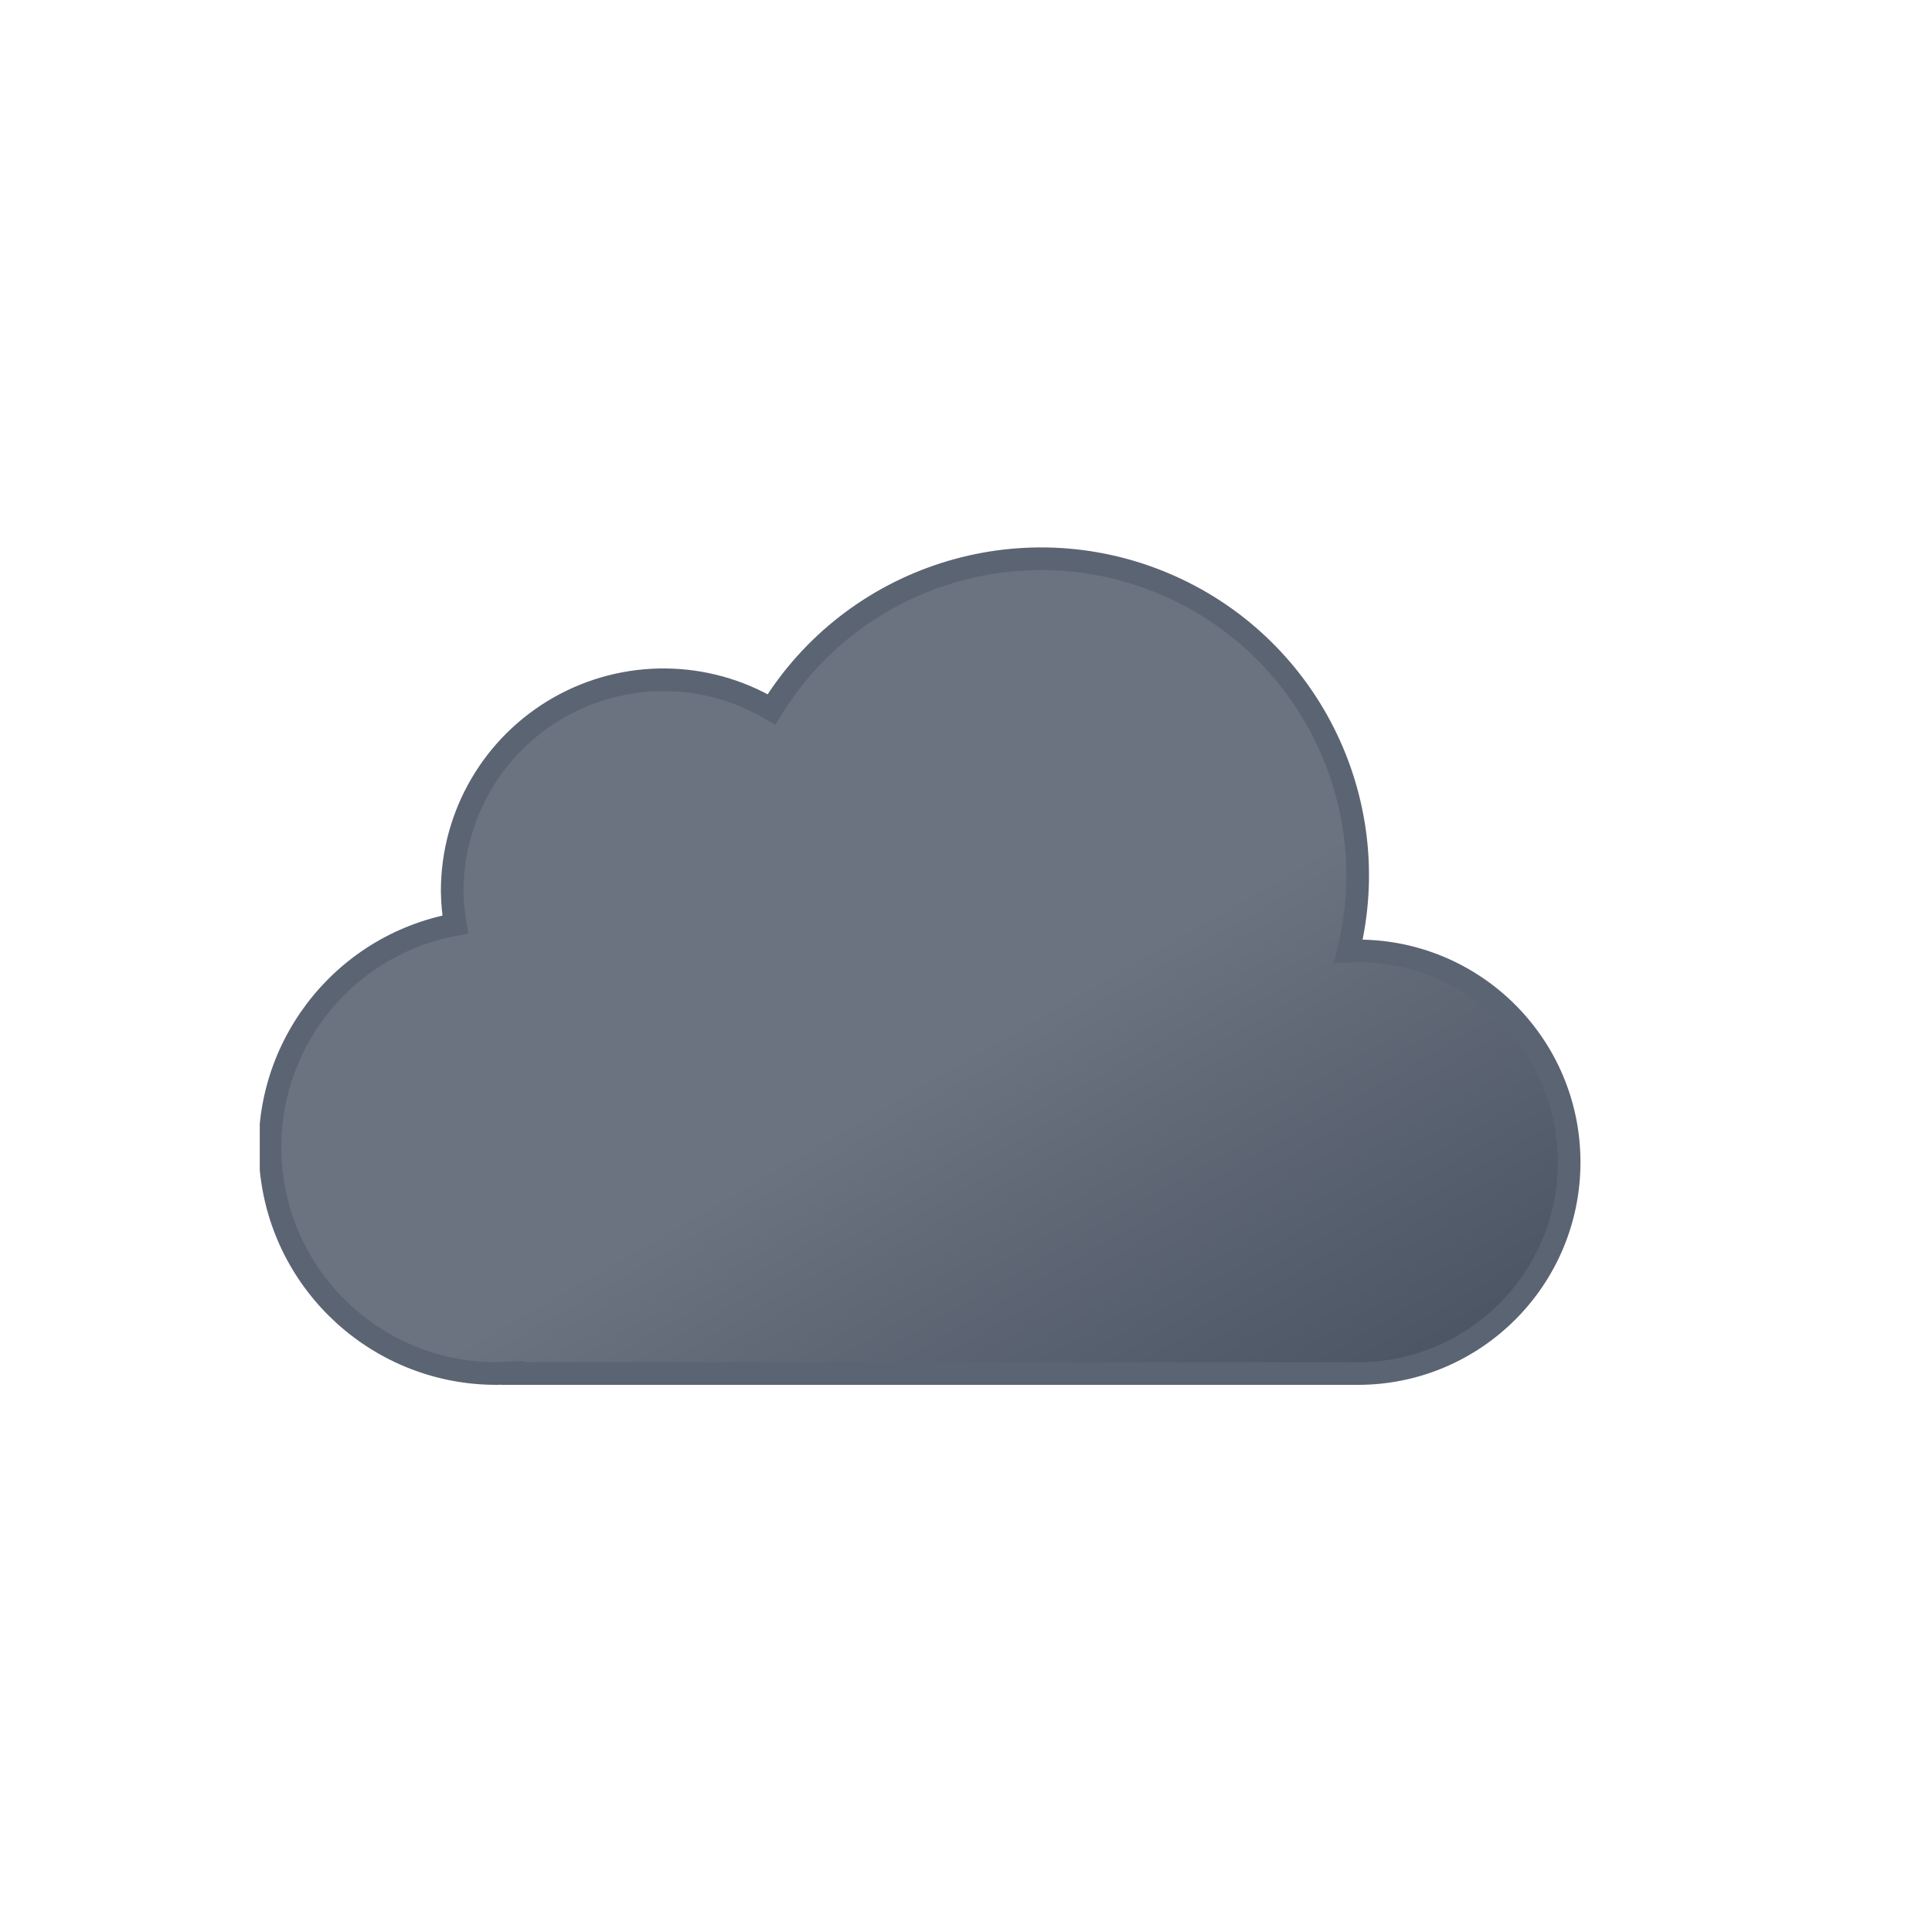
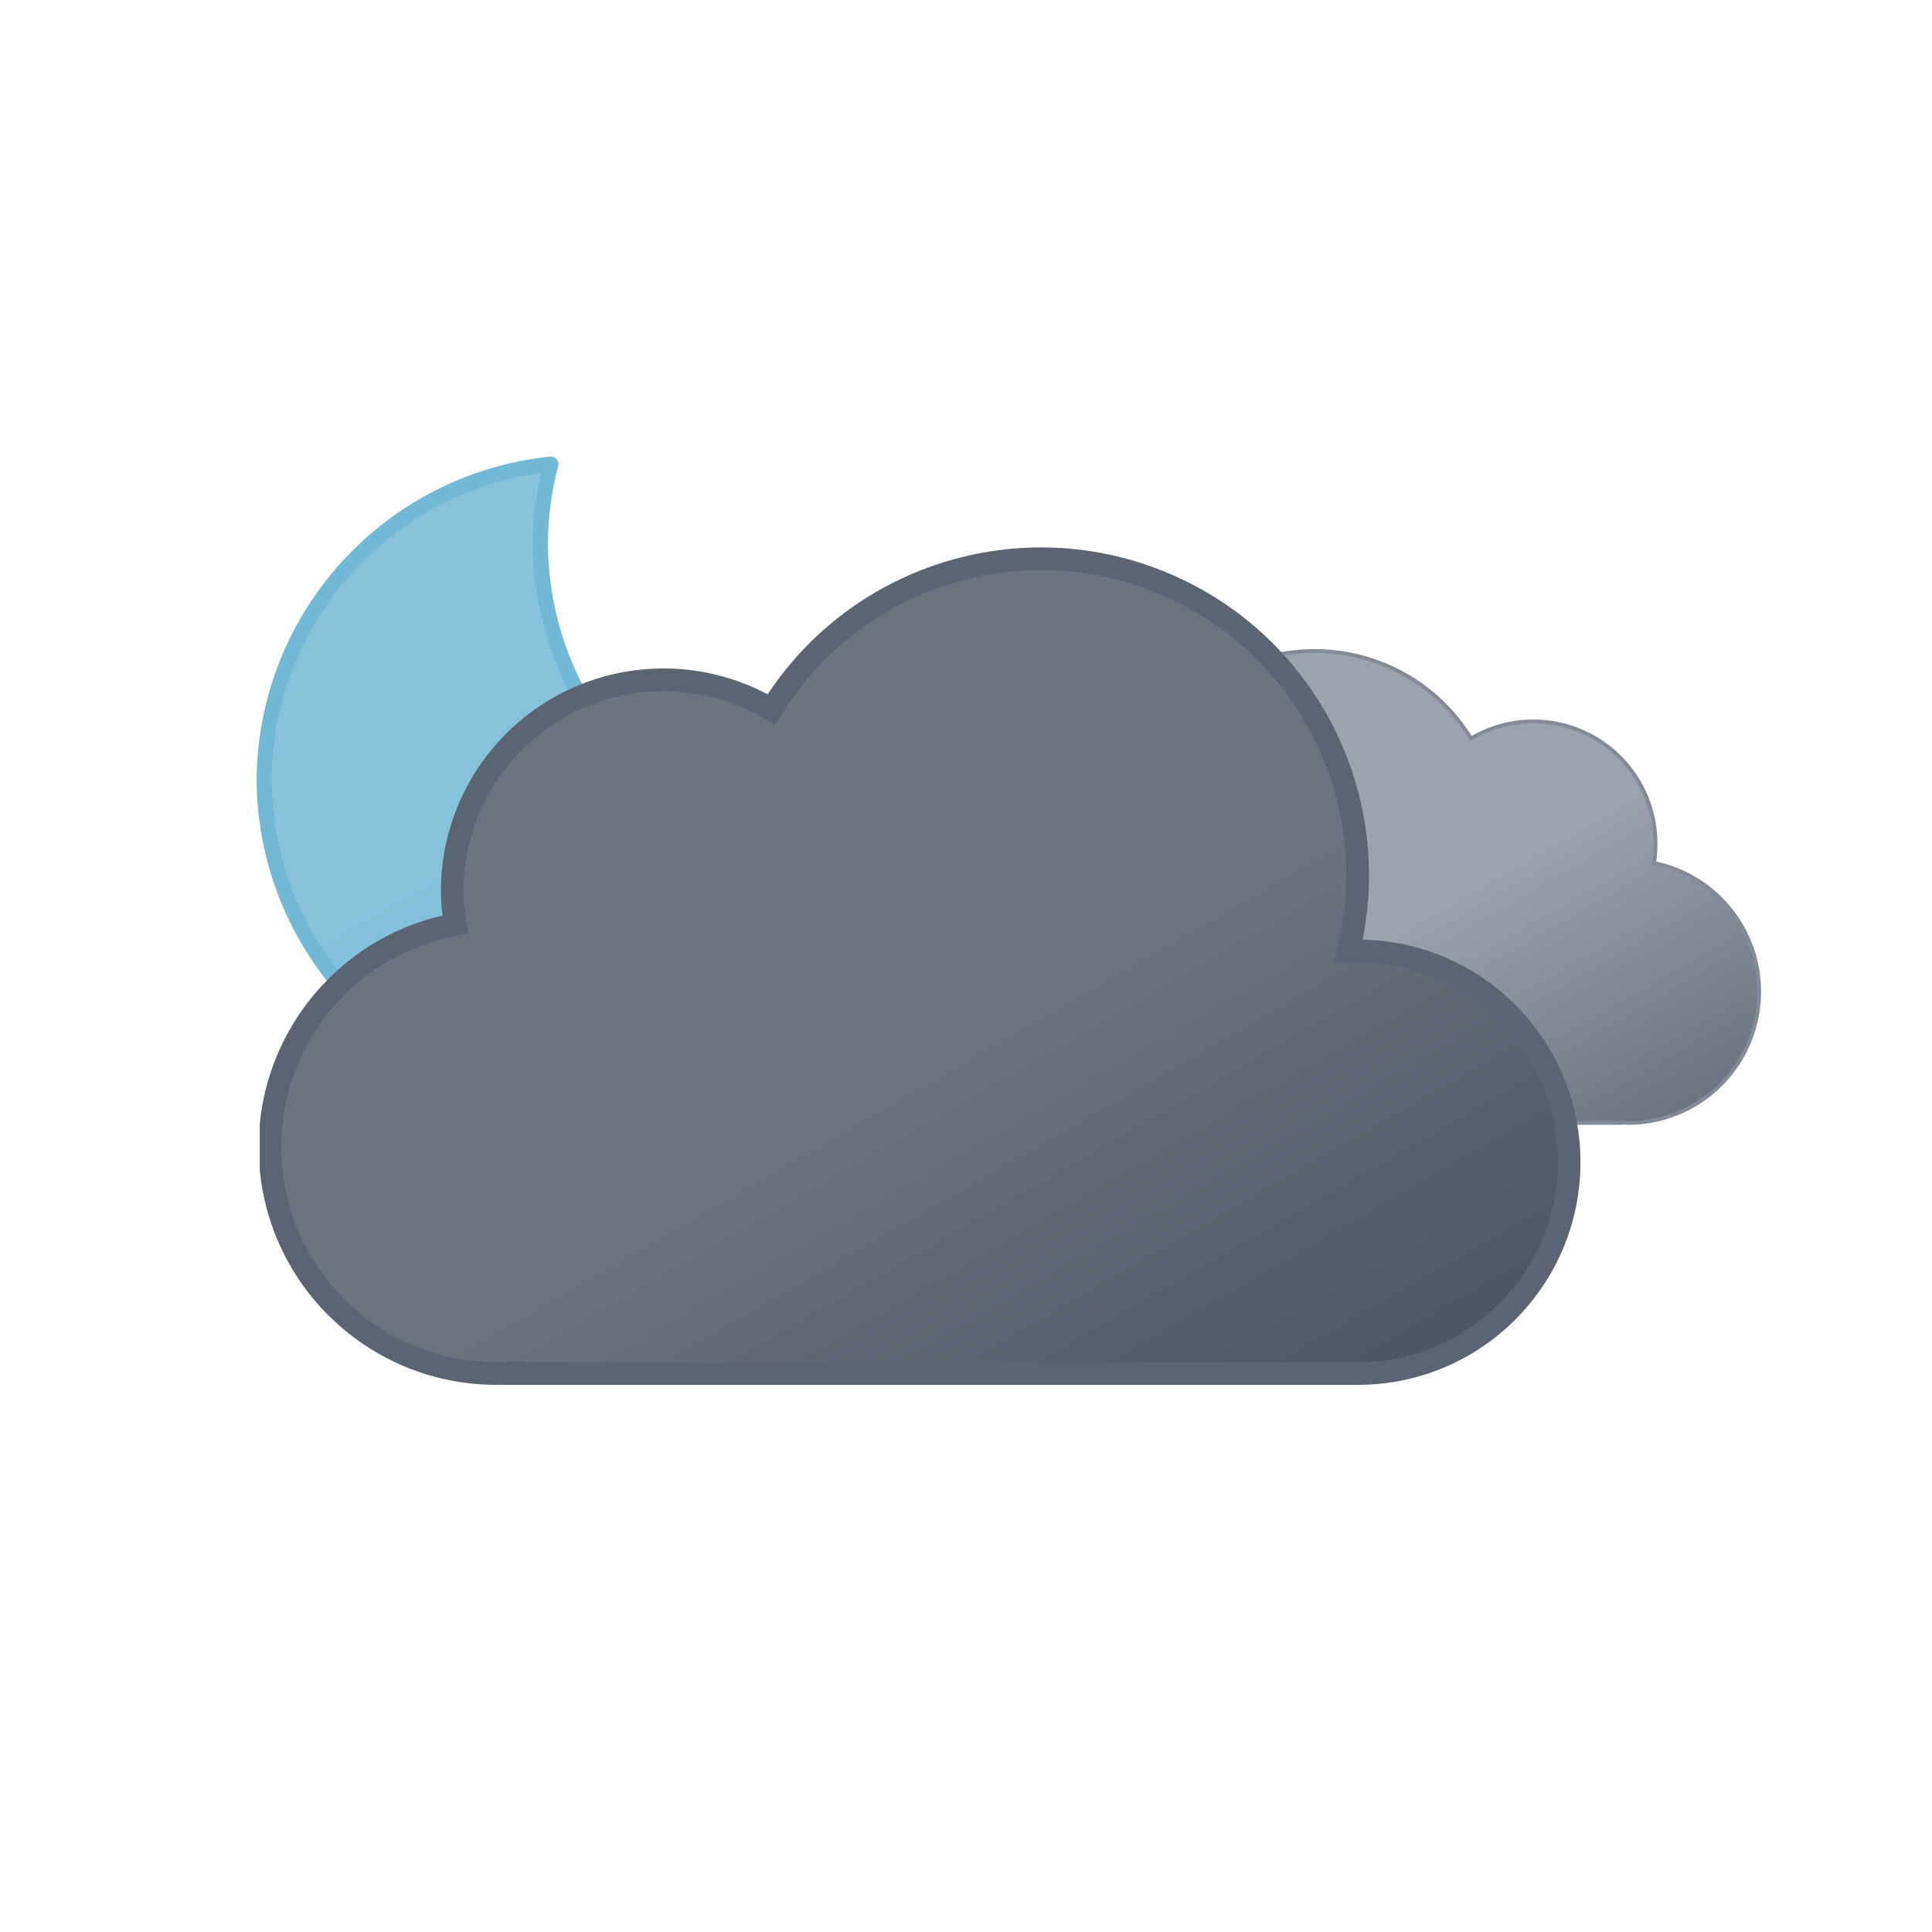
<svg xmlns="http://www.w3.org/2000/svg" xmlns:xlink="http://www.w3.org/1999/xlink" viewBox="0 0 512 512">
  <defs>
-     <symbol id="" overflow="visible" viewBox="0 0 172 172">
+     <symbol id="e" overflow="visible" viewBox="0 0 172 172">
      <path fill="url(#c)" stroke="#72b9d5" stroke-linecap="round" stroke-linejoin="round" stroke-width="4" d="M160.6 107.4a84.8 84.8 0 01-85.4-84.3A83.3 83.3 0 0178 2 84.7 84.7 0 002 85.7 84.8 84.8 0 0087.4 170a85.2 85.2 0 0082.6-63.1 88 88 0 01-9.4.5Z">
        <animateTransform additive="sum" attributeName="transform" dur="6s" repeatCount="indefinite" type="rotate" values="-15 86 86; 9 86 86; -15 86 86" />
      </path>
    </symbol>
-     <symbol id="" viewBox="0 0 200.3 126.1">
+     <symbol id="g" viewBox="0 0 200.3 126.1">
      <path fill="url(#a)" stroke="#848b98" stroke-miterlimit="10" d="M.5 93.2a32.4 32.4 0 0032.4 32.4h129.8v-.1l2.3.1a34.8 34.8 0 006.5-68.9 32.4 32.4 0 00-48.5-33 48.6 48.6 0 00-88.6 37.1h-1.5A32.4 32.4 0 00.5 93.1Z" />
    </symbol>
    <symbol id="h" viewBox="0 0 350 222">
      <path fill="url(#b)" stroke="#5b6472" stroke-miterlimit="10" stroke-width="6" d="m291 107-2.5.1A83.9 83.9 0 00135.6 43 56 56 0 0051 91a56.6 56.6 0 00.8 9A60 60 0 0063 219l4-.2v.2h224a56 56 0 000-112Z" />
    </symbol>
    <symbol id="f" overflow="visible" viewBox="0 0 398 222">
      <use xlink:href="#g" width="200.3" height="126.1" transform="translate(198 27)">
        <animateTransform additive="sum" attributeName="transform" dur="6s" repeatCount="indefinite" type="translate" values="-9 0; 9 0; -9 0" />
      </use>
      <use xlink:href="#h" width="350" height="222">
        <animateTransform additive="sum" attributeName="transform" dur="6s" repeatCount="indefinite" type="translate" values="-18 0; 18 0; -18 0" />
      </use>
    </symbol>
    <symbol id="d" overflow="visible" viewBox="0 0 398.8 246">
      <use xlink:href="#e" width="172" height="172" />
      <use xlink:href="#f" width="398" height="222" transform="translate(.84 24)" />
    </symbol>
    <linearGradient id="a" x1="52.7" x2="133.4" y1="9.6" y2="149.3" gradientUnits="userSpaceOnUse">
      <stop offset="0" stop-color="#9ca3af" />
      <stop offset=".5" stop-color="#9ca3af" />
      <stop offset="1" stop-color="#6b7280" />
    </linearGradient>
    <linearGradient id="b" x1="99.5" x2="232.6" y1="30.7" y2="261.4" gradientUnits="userSpaceOnUse">
      <stop offset="0" stop-color="#6b7280" />
      <stop offset=".5" stop-color="#6b7280" />
      <stop offset="1" stop-color="#4b5563" />
    </linearGradient>
    <linearGradient id="c" x1="34.7" x2="119.2" y1="18.6" y2="165" gradientUnits="userSpaceOnUse">
      <stop offset="0" stop-color="#86c3db" />
      <stop offset=".5" stop-color="#86c3db" />
      <stop offset="1" stop-color="#5eafcf" />
    </linearGradient>
  </defs>
  <use xlink:href="#d" width="398.8" height="246" transform="translate(68 121)" />
</svg>
